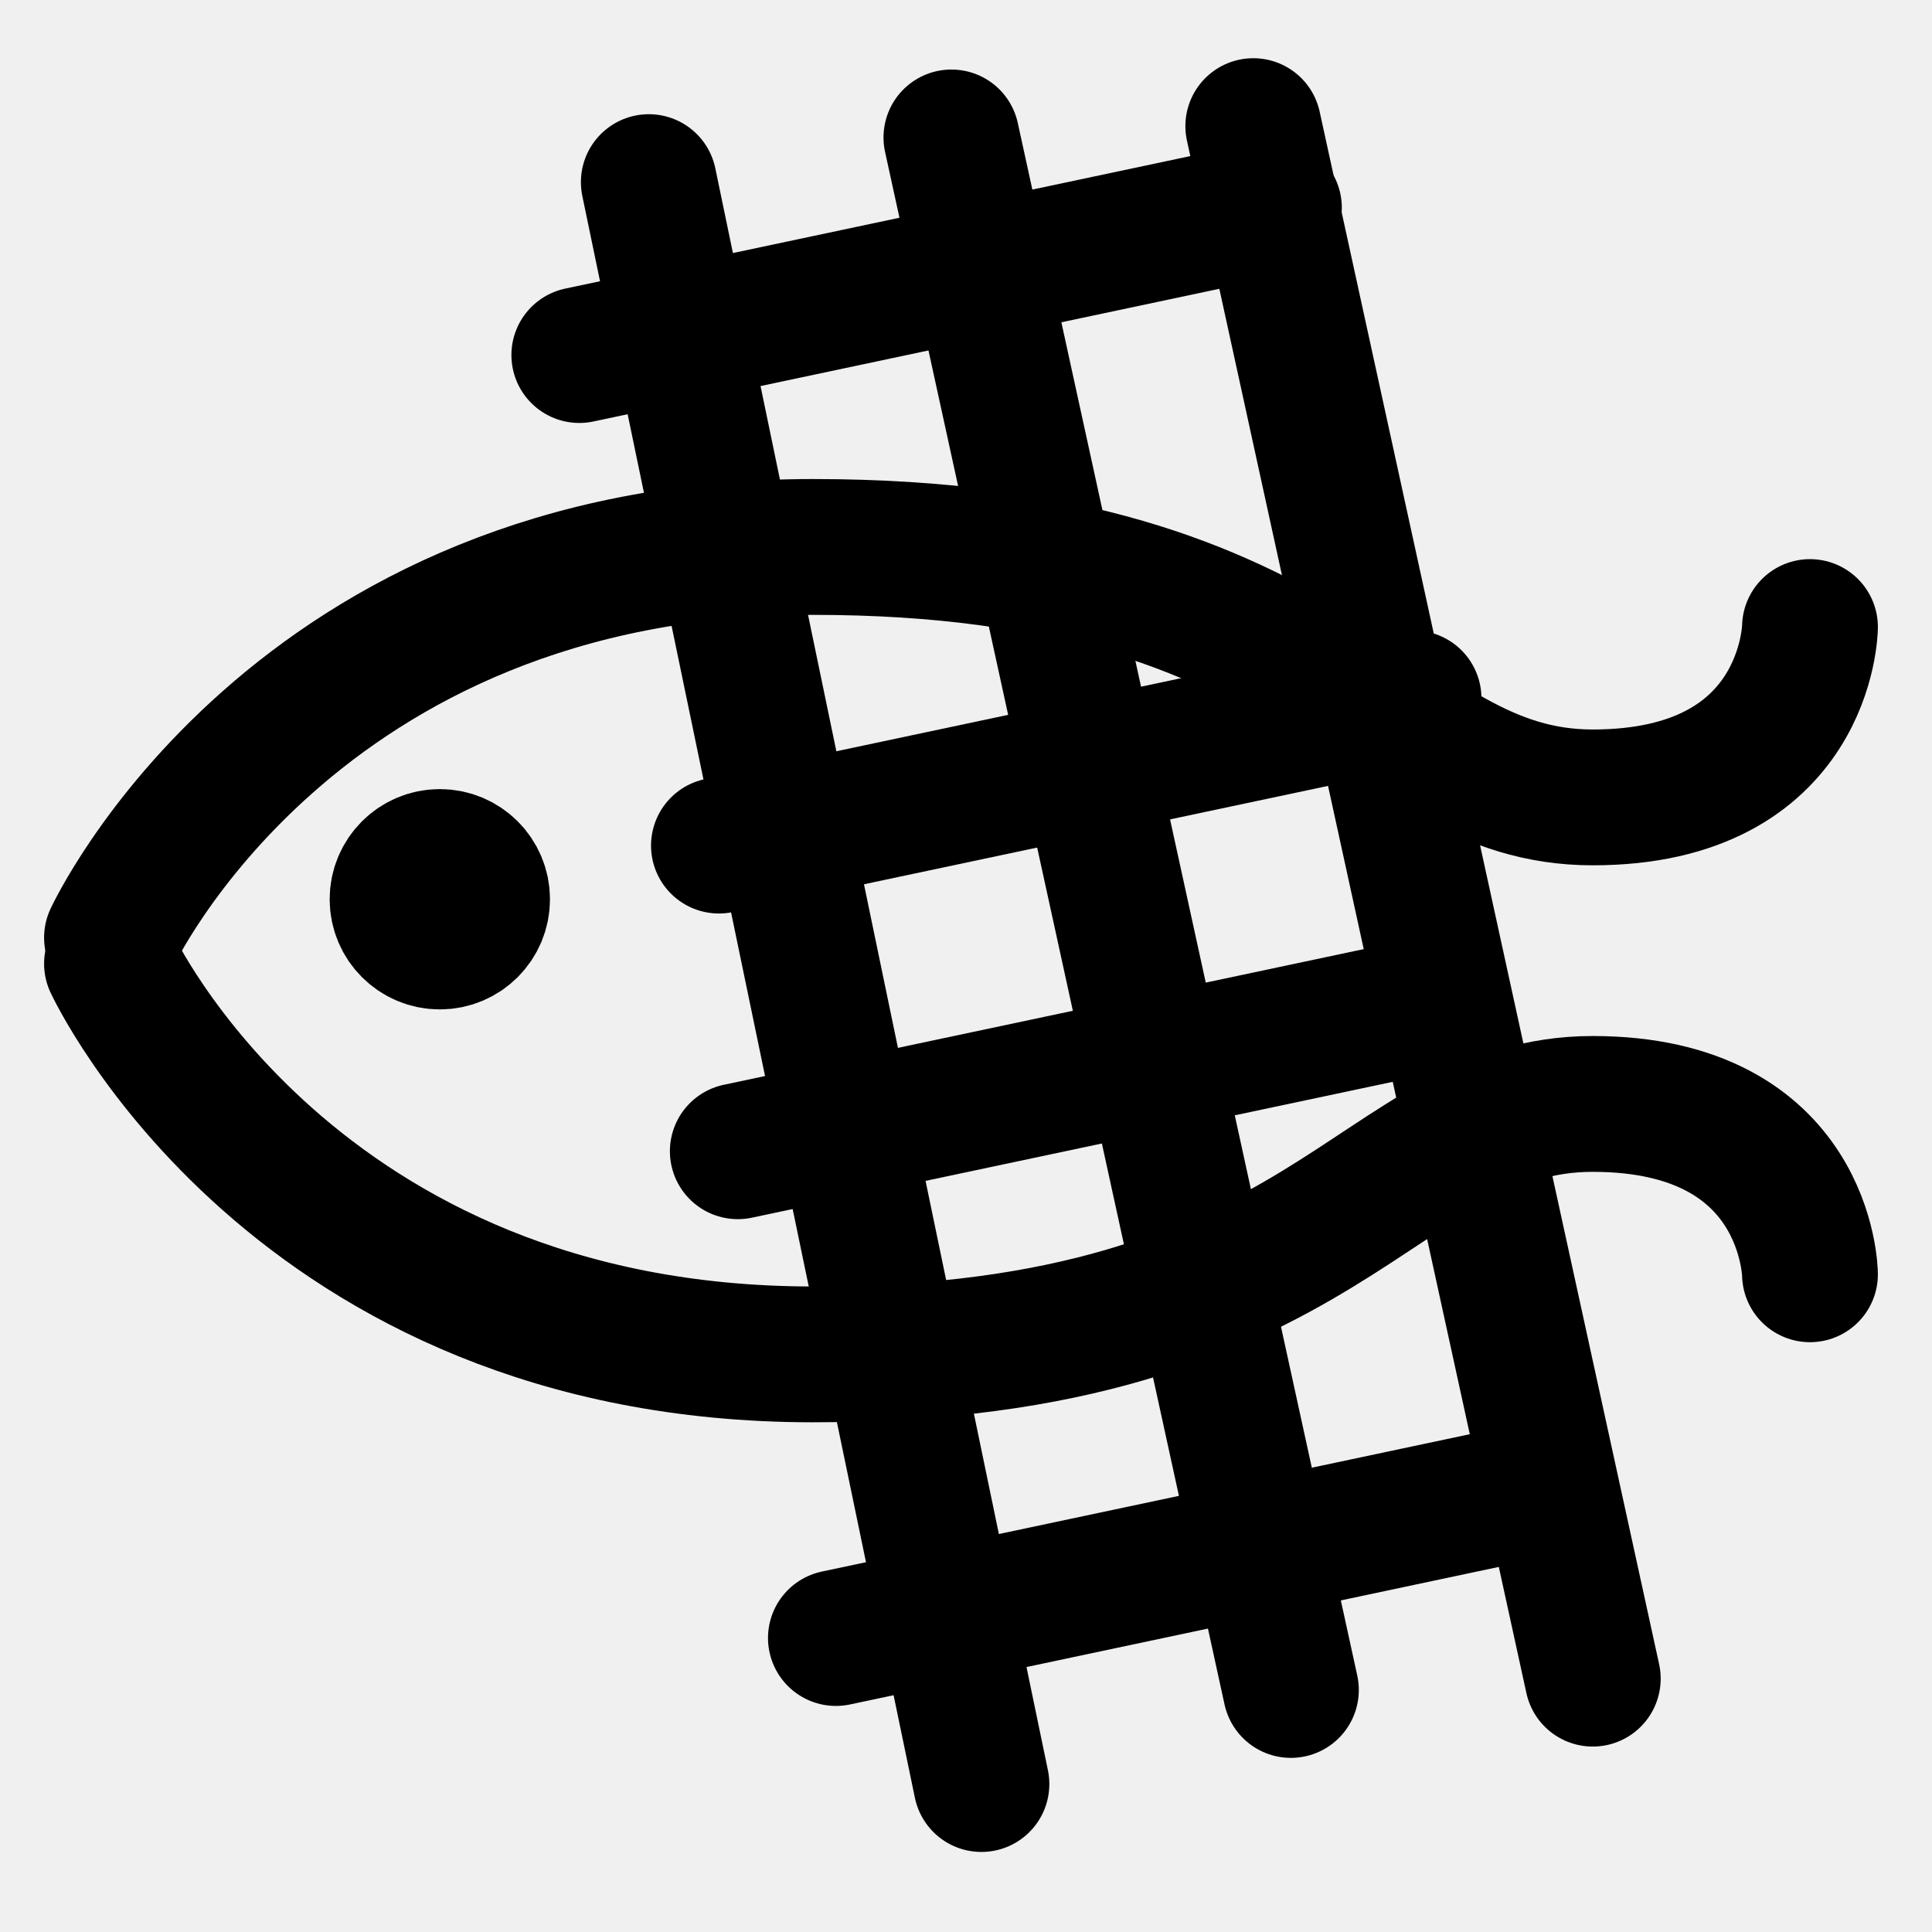
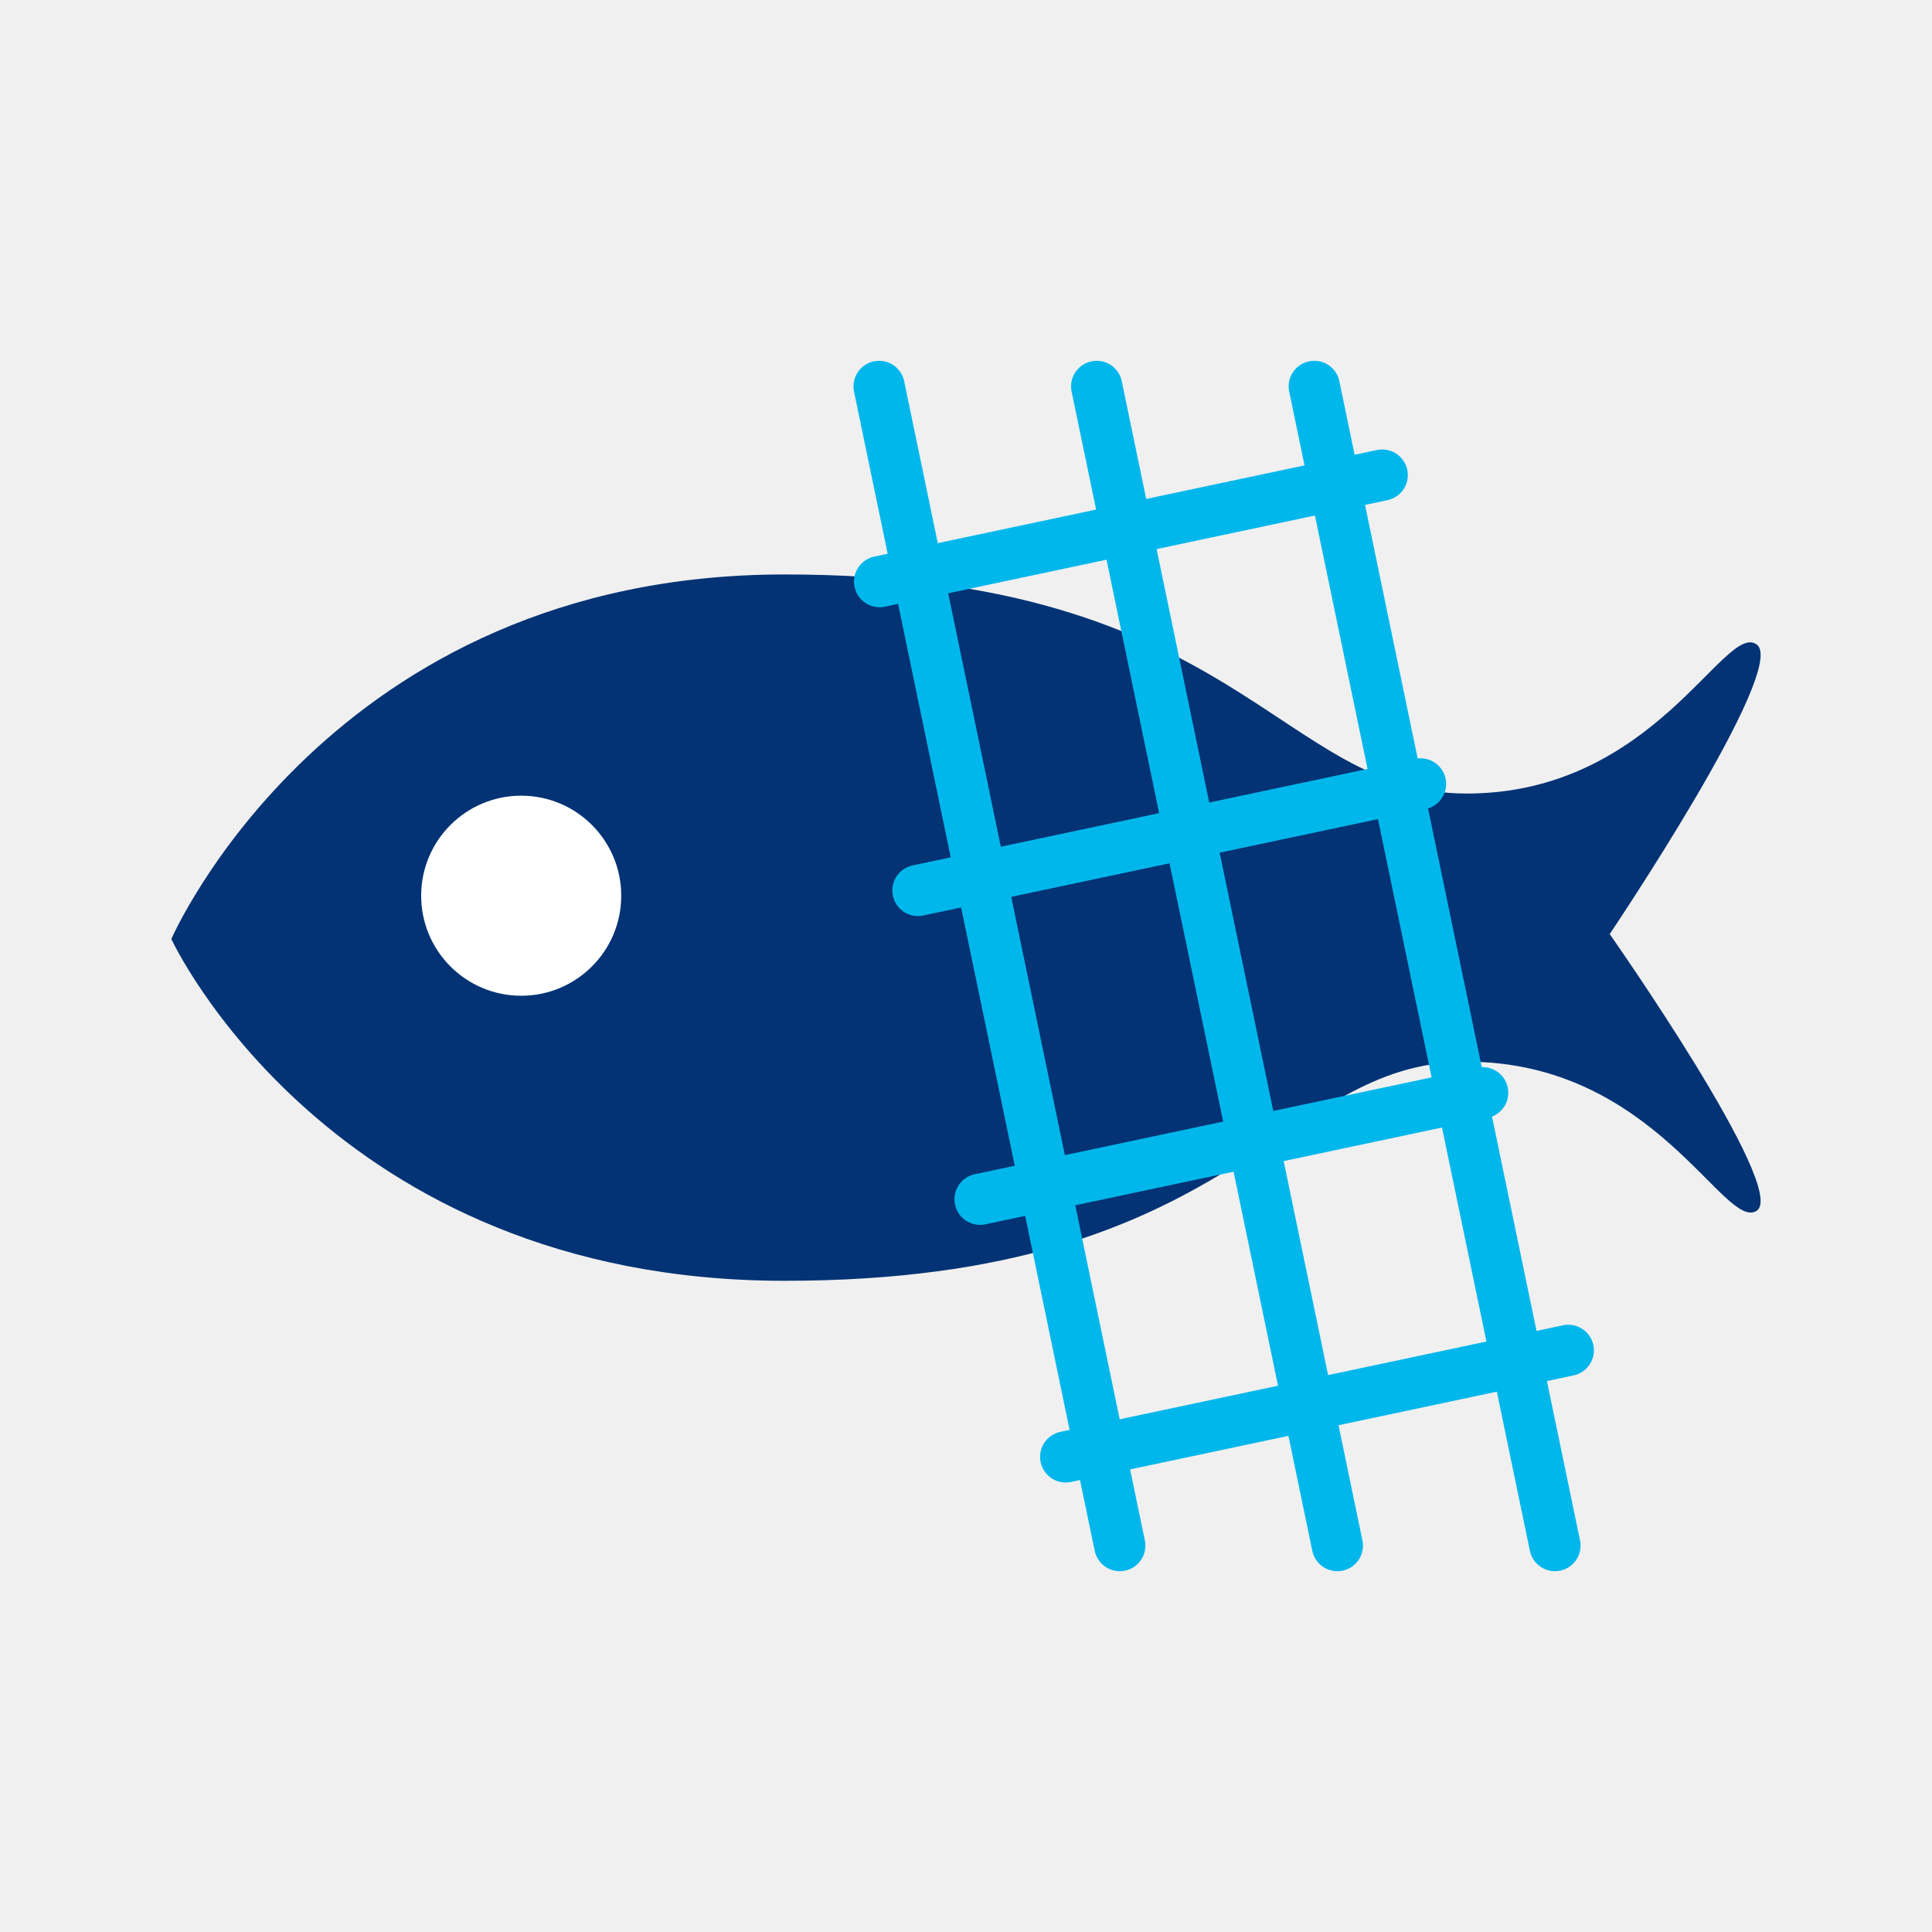
- <svg xmlns="http://www.w3.org/2000/svg" width="100%" height="100%" viewBox="0 0 512 512" version="1.1" xml:space="preserve" style="fill-rule:evenodd;clip-rule:evenodd;stroke-linecap:round;stroke-linejoin:round;stroke-miterlimit:1.5;">
-   <g id="Layer1" transform="matrix(1.23515,0,0,1.15394,-23.9622,-70.6351)">
-     <g transform="matrix(1.07731,0,0,1.15314,-22.1296,23.3283)">
-       <path d="M60.855,219.59C60.855,219.59 96.844,141.782 200.463,141.782C304.082,141.782 312.864,191.661 355.754,191.661C398.644,191.661 399.025,157.735 399.025,157.735" style="fill:none;stroke:black;stroke-width:27.05px;" />
-     </g>
-     <g transform="matrix(1.07731,0,0,-1.15314,-22.1296,535.75)">
-       <path d="M60.855,219.59C60.855,219.59 96.844,141.782 200.463,141.782C304.082,141.782 312.864,191.661 355.754,191.661C398.644,191.661 399.025,157.735 399.025,157.735" style="fill:none;stroke:black;stroke-width:27.05px;" />
-     </g>
-     <g transform="matrix(0.839259,0,0,0.898329,14.3032,59.6809)">
-       <path d="M171.945,48.266L256.972,457.788" style="fill:none;stroke:black;stroke-width:34.73px;" />
-     </g>
-     <g transform="matrix(0.809616,0,0,0.8666,38.831,61.2124)">
-       <path d="M228.139,36.426L318.1,447.853" style="fill:none;stroke:black;stroke-width:36px;" />
-     </g>
-     <g transform="matrix(0.809616,0,0,0.8666,103.6,58.6126)">
-       <path d="M228.139,36.426L318.1,447.853" style="fill:none;stroke:black;stroke-width:36px;" />
-     </g>
-     <g transform="matrix(0.809616,0,0,0.8666,-5.69792,61.2124)">
-       <path d="M184.529,94.088L368.598,55.069" style="fill:none;stroke:black;stroke-width:36px;" />
-     </g>
-     <g transform="matrix(0.809616,0,0,0.8666,24.2579,173.87)">
-       <path d="M184.529,94.088L368.598,55.069" style="fill:none;stroke:black;stroke-width:36px;" />
-     </g>
-     <g transform="matrix(0.809616,0,0,0.8666,28.306,244.065)">
-       <path d="M184.529,94.088L368.598,55.069" style="fill:none;stroke:black;stroke-width:36px;" />
-     </g>
-     <g transform="matrix(0.809616,0,0,0.8666,49.356,355.856)">
-       <path d="M184.529,94.088L368.598,55.069" style="fill:none;stroke:black;stroke-width:36px;" />
-     </g>
-     <g transform="matrix(0.809616,0,0,0.8666,21.829,69.8783)">
-       <circle cx="113.557" cy="228.309" r="11.193" style="stroke:black;stroke-width:36px;" />
+ <svg xmlns="http://www.w3.org/2000/svg" width="100%" height="100%" viewBox="0 0 40 40" version="1.1" xml:space="preserve" style="fill-rule:evenodd;clip-rule:evenodd;stroke-linecap:round;stroke-linejoin:round;stroke-miterlimit:1.5;">
+   <g transform="matrix(1,0,0,1,-128.802,-4.94486)">
+     <g id="bycatch" transform="matrix(0.914327,0,0,1.39028,54.5156,1.94539)">
+       <rect x="81.247" y="2.157" width="43.748" height="28.771" style="fill:none;" />
+       <g transform="matrix(1,0,0,1,0,0.195319)">
+         <g transform="matrix(0.0683434,0,0,0.0683434,77.3556,3.24414)">
+           <g transform="matrix(1.45532,0,0,0.957112,25.1445,-29.2863)">
+             <path d="M421.799,286.636C414.473,291.479 398.644,252.71 355.754,252.71C312.864,252.71 304.082,302.589 200.463,302.589C96.844,302.589 60.855,224.781 60.855,224.781C60.855,224.781 96.844,141.782 200.463,141.782C304.082,141.782 312.864,191.661 355.754,191.661C398.644,191.661 414.473,152.403 421.799,157.735C429.125,163.067 388.323,223.65 388.323,223.65C388.323,223.65 429.125,281.793 421.799,286.636Z" style="fill:rgb(3,51,116);" />
+           </g>
+           <g transform="matrix(2.96112,0,0,1.9474,-106.63,-268.192)">
+             <circle cx="113.557" cy="228.309" r="11.193" style="fill:white;" />
+           </g>
+         </g>
+         <g transform="matrix(1.05998,0,0,1.05998,-6.06767,-0.462864)">
+           <g transform="matrix(0.0533354,0,0,0.0533354,86.7903,6.64087)">
+             <g transform="matrix(1.13374,0,0,0.745618,248.666,-15.8231)">
+               <path d="M171.945,48.266L256.972,457.788" style="fill:none;stroke:rgb(0,183,236);stroke-width:18.09px;" />
+             </g>
+             <g transform="matrix(1.13374,0,0,0.745618,161.514,-15.8231)">
+               <path d="M171.945,48.266L256.972,457.788" style="fill:none;stroke:rgb(0,183,236);stroke-width:18.09px;" />
+             </g>
+             <g transform="matrix(1.13374,0,0,0.745618,74.3611,-15.8231)">
+               <path d="M171.945,48.266L256.972,457.788" style="fill:none;stroke:rgb(0,183,236);stroke-width:18.09px;" />
+             </g>
+           </g>
+           <g transform="matrix(0.0533354,0,0,0.0533354,86.7903,6.70731)">
+             <g transform="matrix(1.0937,0,0,0.719282,142.219,233.227)">
+               <path d="M184.529,94.088L368.598,55.069" style="fill:none;stroke:rgb(0,183,236);stroke-width:18.75px;" />
+             </g>
+             <g transform="matrix(1.0937,0,0,0.719282,107.927,165.366)">
+               <path d="M184.529,94.088L368.598,55.069" style="fill:none;stroke:rgb(0,183,236);stroke-width:18.75px;" />
+             </g>
+             <g transform="matrix(1.0937,0,0,0.719282,83.0438,84.0188)">
+               <path d="M184.529,94.088L368.598,55.069" style="fill:none;stroke:rgb(0,183,236);stroke-width:18.75px;" />
+             </g>
+             <g transform="matrix(1.0937,0,0,0.719282,67.6823,2.6715)">
+               <path d="M184.529,94.088L368.598,55.069" style="fill:none;stroke:rgb(0,183,236);stroke-width:18.75px;" />
+             </g>
+           </g>
+         </g>
+       </g>
    </g>
  </g>
</svg>
